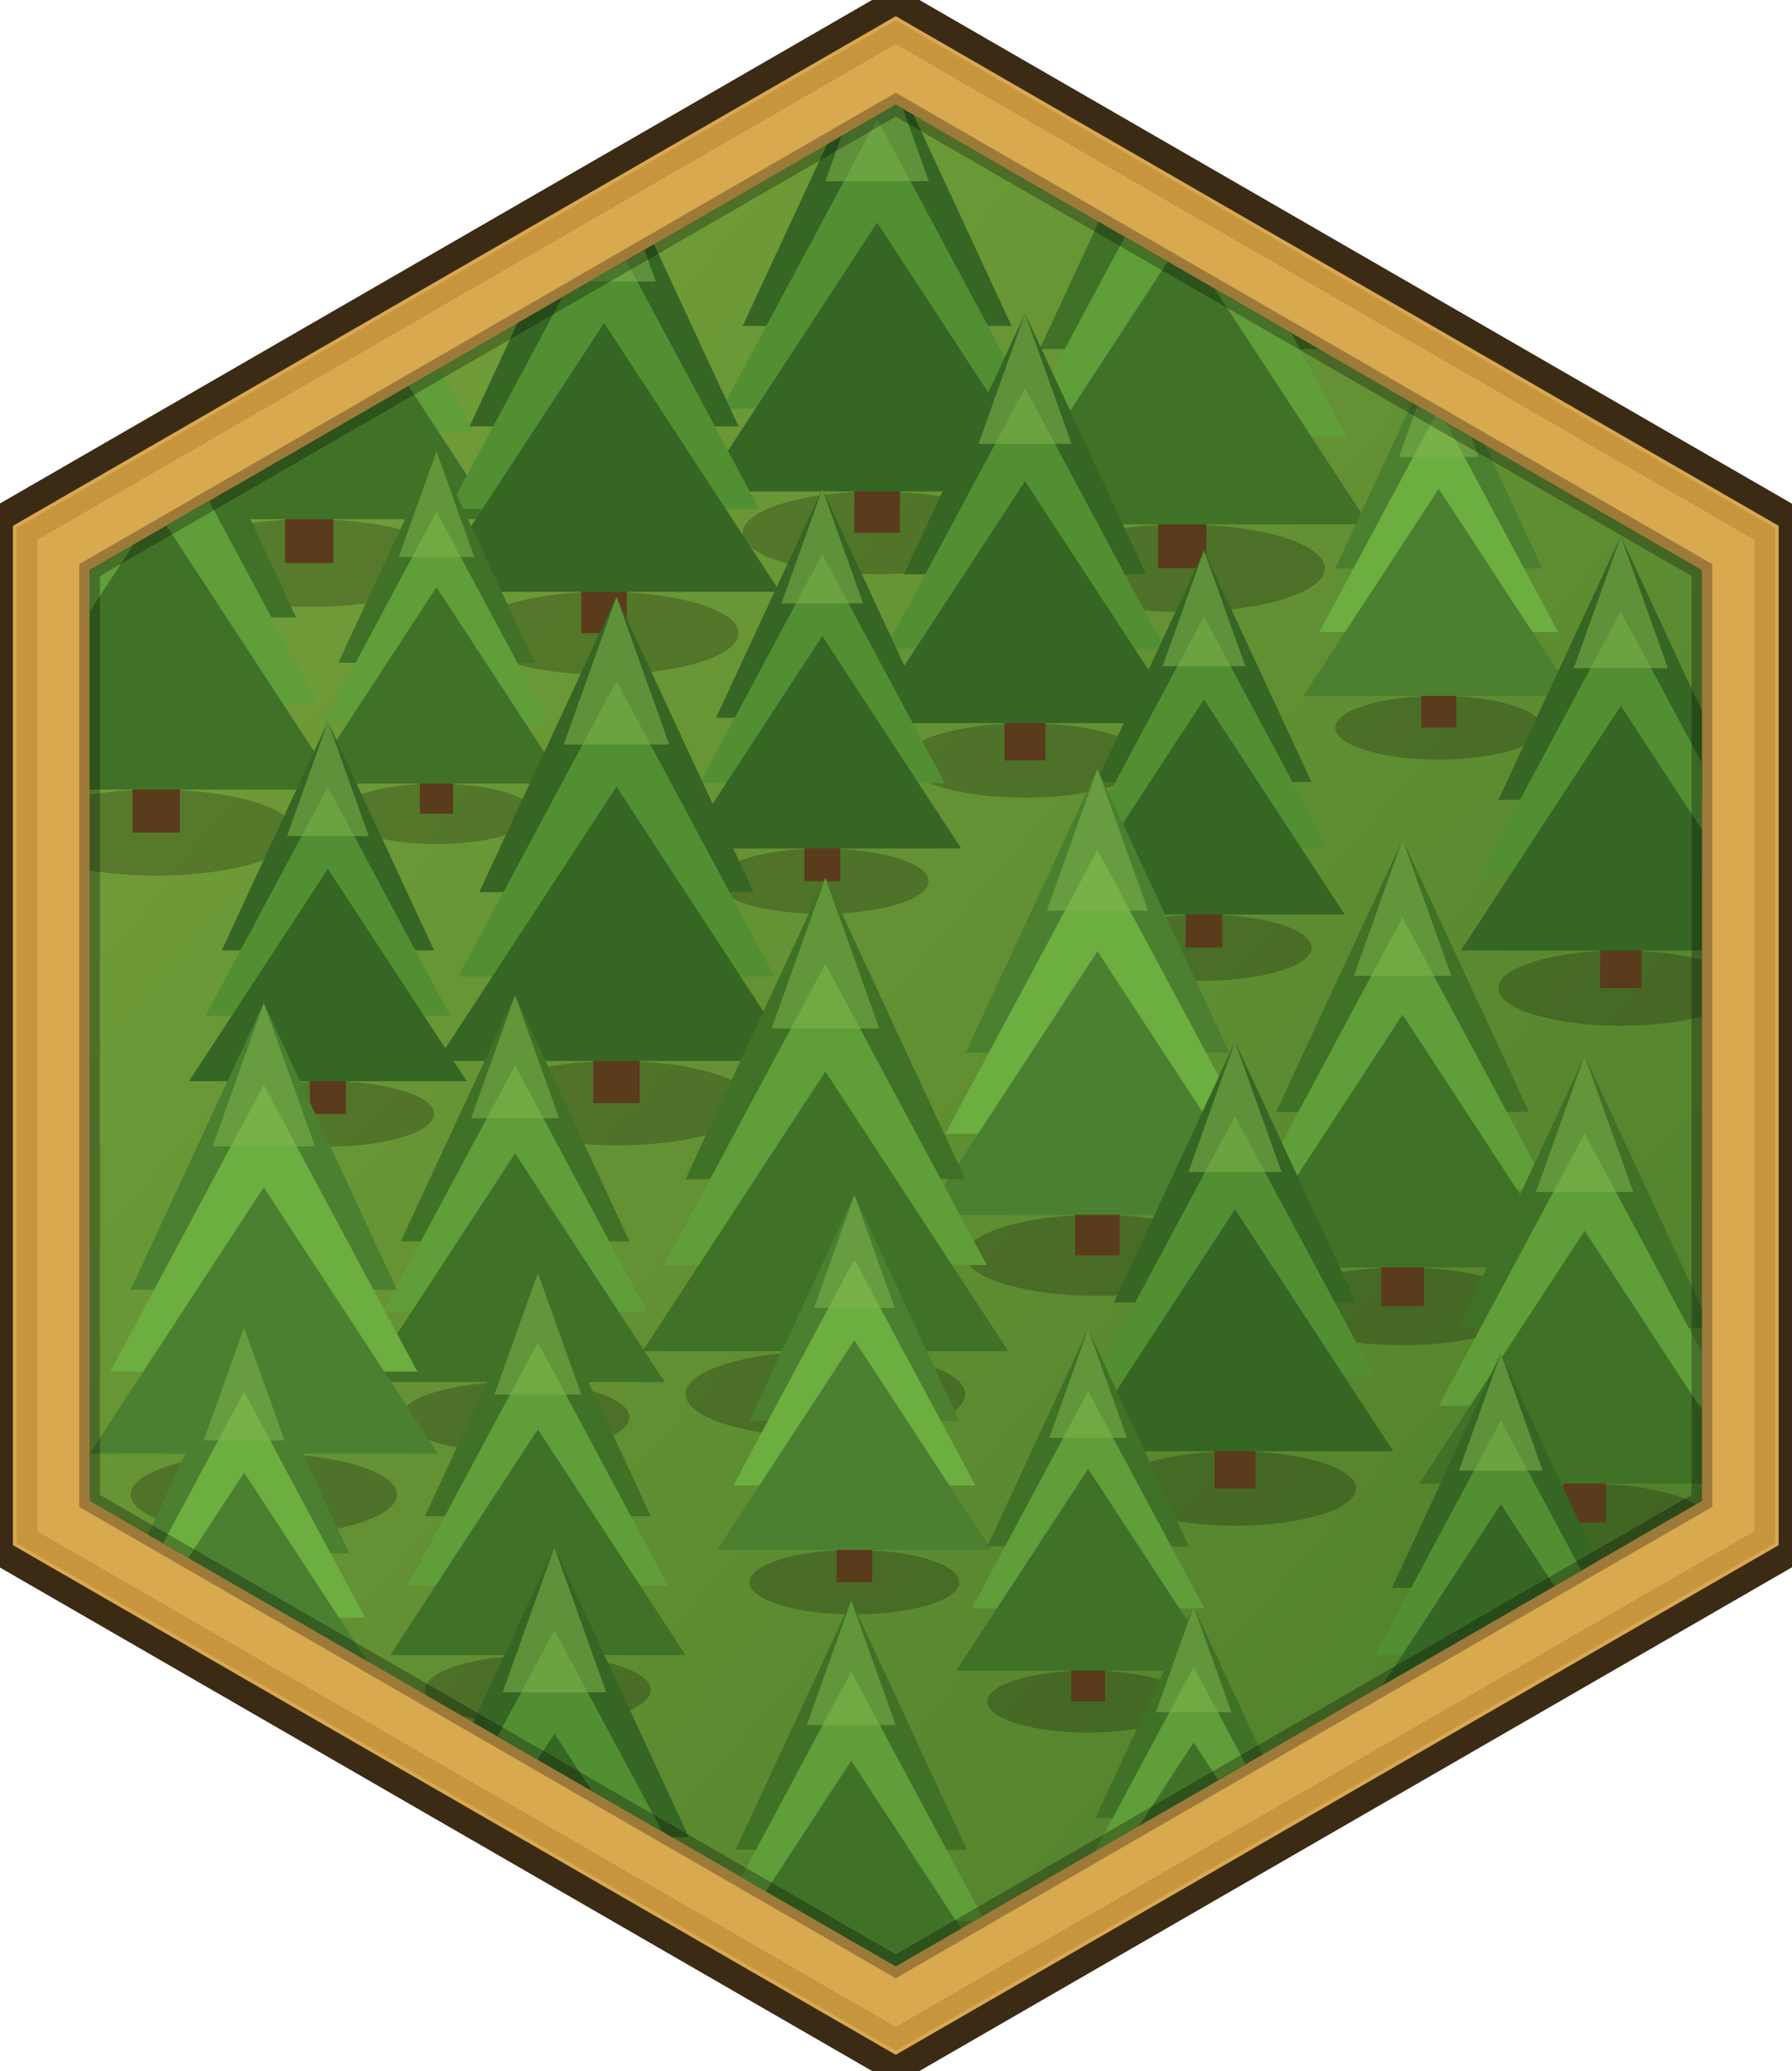
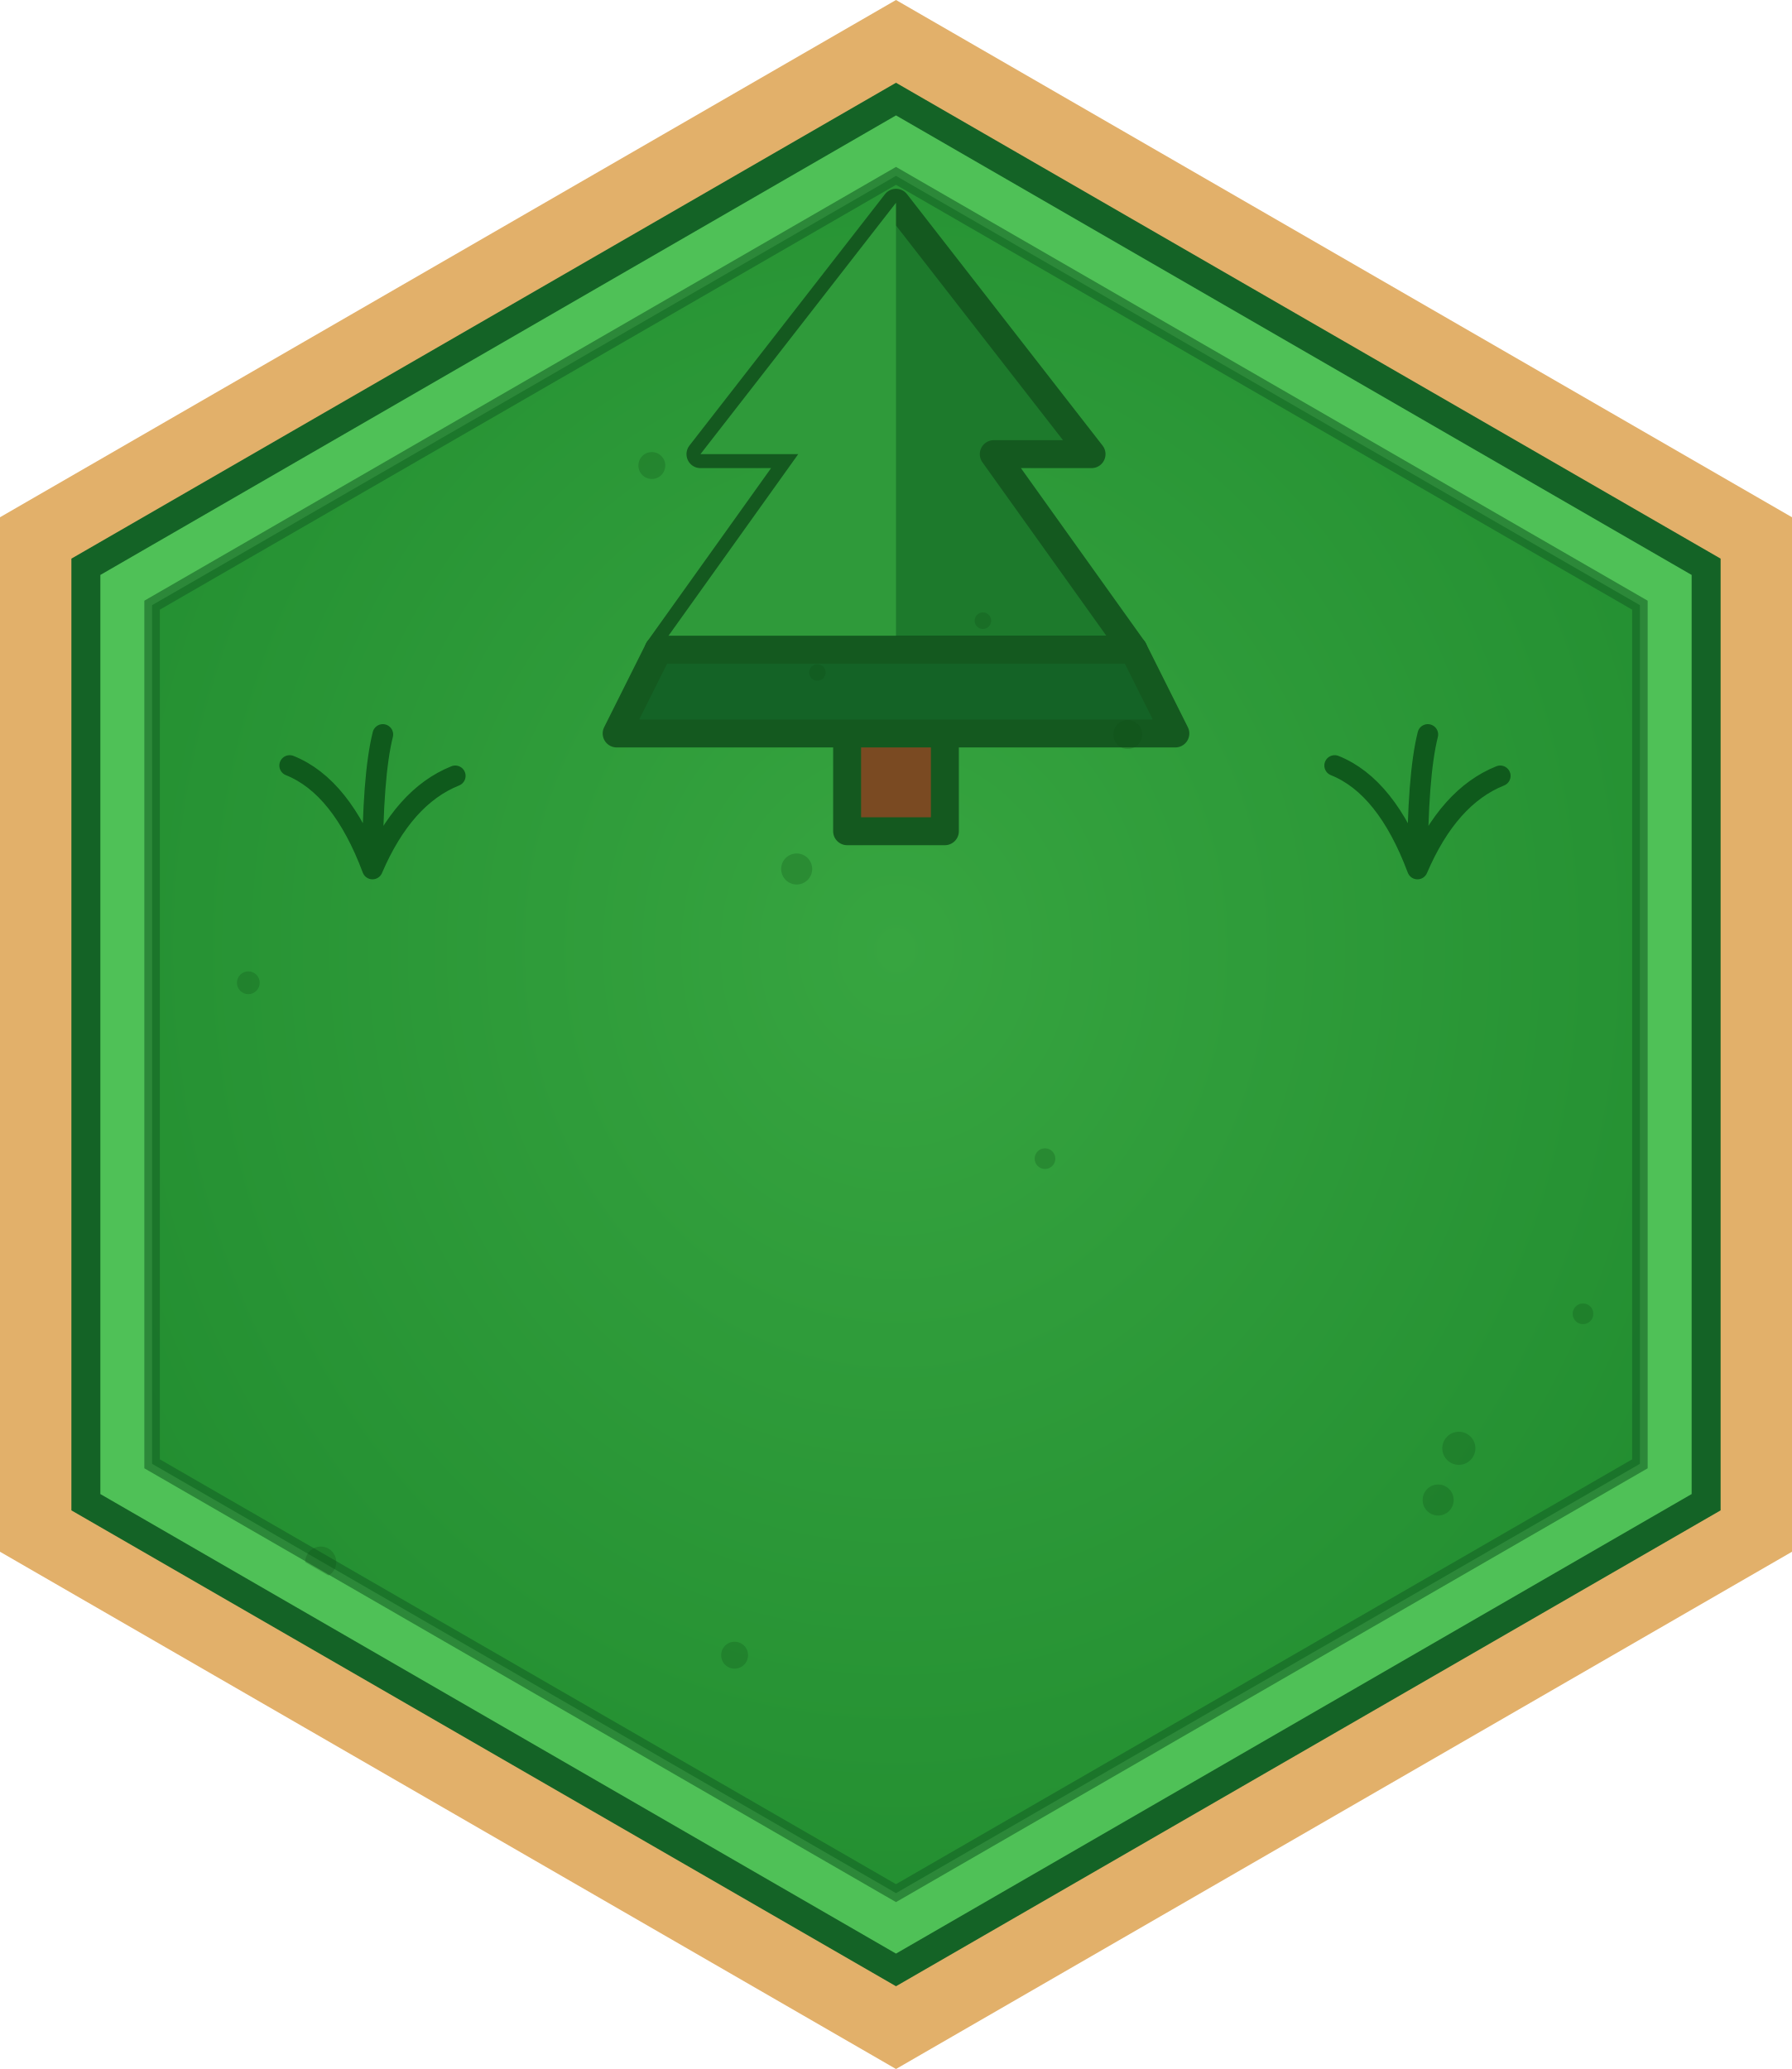
- <svg xmlns="http://www.w3.org/2000/svg" viewBox="0 0 173.21 200.00" width="173" height="200">
+ <svg xmlns="http://www.w3.org/2000/svg" viewBox="0 0 173.2 200" width="173.2" height="200">
  <defs>
-     <linearGradient id="forest-g" x1="0" y1="0" x2="1" y2="1">
-       <stop offset="0" stop-color="#7aa63c" />
-       <stop offset="1" stop-color="#4a7a2a" />
-     </linearGradient>
-     <clipPath id="forest-c">
-       <polygon points="86.60,10.00 164.54,55.00 164.54,145.00 86.60,190.00 8.66,145.00 8.66,55.00" />
+     <radialGradient id="gf" cx=".5" cy=".45" r=".7">
+       <stop offset="0" stop-color="#37a540" />
+       <stop offset="1" stop-color="#1f8a2e" />
+     </radialGradient>
+     <clipPath id="cf">
+       <polygon points="86.6,16.0 159.3,58.0 159.3,142.0 86.6,184.0 13.9,142.0 13.9,58.0" />
    </clipPath>
  </defs>
-   <polygon points="86.60,0.00 173.21,50.00 173.21,150.00 86.60,200.00 -0.00,150.00 0.00,50.00" fill="#d9a950" />
-   <polygon points="86.60,3.00 170.61,51.50 170.61,148.50 86.60,197.00 2.60,148.50 2.60,51.50" fill="none" stroke="#b98532" stroke-width="2" opacity=".55" />
-   <g clip-path="url(#forest-c)">
-     <rect width="173.21" height="200.0" fill="url(#forest-g)" />
-     <g transform="translate(84.8 29.4) scale(1.00)">
-       <ellipse cx="0" cy="22" rx="13" ry="4" fill="#000" opacity=".22" />
-       <rect x="-2.2" y="14" width="4.4" height="8" fill="#5a3b1c" />
-       <polygon points="0,-26 13,2 -13,2" fill="#356624" />
-       <polygon points="0,-18 15,10 -15,10" fill="#528f32" />
-       <polygon points="0,-8 17,18 -17,18" fill="#356624" />
-       <polygon points="0,-26 5,-12 -5,-12" fill="#7fb54d" opacity=".55" />
+   <polygon points="86.6,0.0 173.2,50.0 173.2,150.0 86.6,200.0 -0.0,150.0 -0.0,50.0" fill="#e2b06a" />
+   <polygon points="86.6,8.0 166.3,54.0 166.3,146.0 86.6,192.0 6.9,146.0 6.9,54.0" fill="#146326" />
+   <polygon points="86.6,8.0 166.3,54.0 166.3,146.0 86.6,192.0 6.9,146.0 6.9,54.0" fill="#4fc157" clip-path="polygon(0 0,100% 0,0 100%)" opacity=".0" />
+   <polygon points="86.6,10.0 164.5,55.0 164.5,145.0 86.6,190.0 8.7,145.0 8.7,55.0" fill="#4fc157" stroke="#146326" stroke-width="2" />
+   <polygon points="86.6,17.0 158.5,58.5 158.5,141.5 86.6,183.0 14.7,141.5 14.7,58.5" fill="url(#gf)" stroke="#146326" stroke-width="1.5" stroke-opacity=".6" />
+   <g clip-path="url(#cf)">
+     <g transform="translate(86.6 52) scale(1.35)" stroke="#14591f" stroke-width="2" stroke-linejoin="round">
+       <rect x="-3.5" y="12" width="7" height="9" fill="#7a4a22" />
+       <polygon points="0,-24 14,-6 7,-6 17,8 -17,8 -7,-6 -14,-6" fill="#1d7a2c" />
+       <polygon points="0,-24 -14,-6 -7,-6 -17,8 0,8" fill="#2f9a3a" stroke="none" />
+       <polygon points="-17,8 17,8 20,14 -20,14" fill="#146326" />
    </g>
-     <g transform="translate(29.9 31.0) scale(1.06)">
-       <ellipse cx="0" cy="22" rx="13" ry="4" fill="#000" opacity=".22" />
-       <rect x="-2.2" y="14" width="4.4" height="8" fill="#5a3b1c" />
-       <polygon points="0,-26 13,2 -13,2" fill="#3f7226" />
-       <polygon points="0,-18 15,10 -15,10" fill="#5f9e38" />
-       <polygon points="0,-8 17,18 -17,18" fill="#3f7226" />
-       <polygon points="0,-26 5,-12 -5,-12" fill="#7fb54d" opacity=".55" />
+     <g transform="translate(36 84) scale(1)" fill="none" stroke="#0f5a1c" stroke-width="2" stroke-linecap="round">
+       <path d="M0,0 Q-3,-8 -8,-10 M0,0 Q0,-9 1,-13 M0,0 Q3,-7 8,-9" />
    </g>
-     <g transform="translate(114.3 31.5) scale(1.06)">
-       <ellipse cx="0" cy="22" rx="13" ry="4" fill="#000" opacity=".22" />
-       <rect x="-2.2" y="14" width="4.4" height="8" fill="#5a3b1c" />
-       <polygon points="0,-26 13,2 -13,2" fill="#3f7226" />
-       <polygon points="0,-18 15,10 -15,10" fill="#5f9e38" />
-       <polygon points="0,-8 17,18 -17,18" fill="#3f7226" />
-       <polygon points="0,-26 5,-12 -5,-12" fill="#7fb54d" opacity=".55" />
+     <g transform="translate(137 84) scale(1)" fill="none" stroke="#0f5a1c" stroke-width="2" stroke-linecap="round">
+       <path d="M0,0 Q-3,-8 -8,-10 M0,0 Q0,-9 1,-13 M0,0 Q3,-7 8,-9" />
    </g>
-     <g transform="translate(58.4 39.1) scale(1.00)">
-       <ellipse cx="0" cy="22" rx="13" ry="4" fill="#000" opacity=".22" />
-       <rect x="-2.2" y="14" width="4.4" height="8" fill="#5a3b1c" />
-       <polygon points="0,-26 13,2 -13,2" fill="#356624" />
-       <polygon points="0,-18 15,10 -15,10" fill="#528f32" />
-       <polygon points="0,-8 17,18 -17,18" fill="#356624" />
-       <polygon points="0,-26 5,-12 -5,-12" fill="#7fb54d" opacity=".55" />
-     </g>
-     <g transform="translate(139.1 53.3) scale(0.77)">
-       <ellipse cx="0" cy="22" rx="13" ry="4" fill="#000" opacity=".22" />
-       <rect x="-2.2" y="14" width="4.4" height="8" fill="#5a3b1c" />
-       <polygon points="0,-26 13,2 -13,2" fill="#4a8030" />
-       <polygon points="0,-18 15,10 -15,10" fill="#6cae40" />
-       <polygon points="0,-8 17,18 -17,18" fill="#4a8030" />
-       <polygon points="0,-26 5,-12 -5,-12" fill="#7fb54d" opacity=".55" />
-     </g>
-     <g transform="translate(99.1 53.6) scale(0.90)">
-       <ellipse cx="0" cy="22" rx="13" ry="4" fill="#000" opacity=".22" />
-       <rect x="-2.2" y="14" width="4.4" height="8" fill="#5a3b1c" />
-       <polygon points="0,-26 13,2 -13,2" fill="#356624" />
-       <polygon points="0,-18 15,10 -15,10" fill="#528f32" />
-       <polygon points="0,-8 17,18 -17,18" fill="#356624" />
-       <polygon points="0,-26 5,-12 -5,-12" fill="#7fb54d" opacity=".55" />
-     </g>
-     <g transform="translate(15.1 57.5) scale(1.04)">
-       <ellipse cx="0" cy="22" rx="13" ry="4" fill="#000" opacity=".22" />
-       <rect x="-2.2" y="14" width="4.4" height="8" fill="#5a3b1c" />
-       <polygon points="0,-26 13,2 -13,2" fill="#3f7226" />
-       <polygon points="0,-18 15,10 -15,10" fill="#5f9e38" />
-       <polygon points="0,-8 17,18 -17,18" fill="#3f7226" />
-       <polygon points="0,-26 5,-12 -5,-12" fill="#7fb54d" opacity=".55" />
-     </g>
-     <g transform="translate(42.2 62.5) scale(0.73)">
-       <ellipse cx="0" cy="22" rx="13" ry="4" fill="#000" opacity=".22" />
-       <rect x="-2.2" y="14" width="4.4" height="8" fill="#5a3b1c" />
-       <polygon points="0,-26 13,2 -13,2" fill="#3f7226" />
-       <polygon points="0,-18 15,10 -15,10" fill="#5f9e38" />
-       <polygon points="0,-8 17,18 -17,18" fill="#3f7226" />
-       <polygon points="0,-26 5,-12 -5,-12" fill="#7fb54d" opacity=".55" />
-     </g>
-     <g transform="translate(79.5 67.7) scale(0.79)">
-       <ellipse cx="0" cy="22" rx="13" ry="4" fill="#000" opacity=".22" />
-       <rect x="-2.2" y="14" width="4.4" height="8" fill="#5a3b1c" />
-       <polygon points="0,-26 13,2 -13,2" fill="#356624" />
-       <polygon points="0,-18 15,10 -15,10" fill="#528f32" />
-       <polygon points="0,-8 17,18 -17,18" fill="#356624" />
-       <polygon points="0,-26 5,-12 -5,-12" fill="#7fb54d" opacity=".55" />
-     </g>
-     <g transform="translate(116.4 73.9) scale(0.80)">
-       <ellipse cx="0" cy="22" rx="13" ry="4" fill="#000" opacity=".22" />
-       <rect x="-2.2" y="14" width="4.4" height="8" fill="#5a3b1c" />
-       <polygon points="0,-26 13,2 -13,2" fill="#356624" />
-       <polygon points="0,-18 15,10 -15,10" fill="#528f32" />
-       <polygon points="0,-8 17,18 -17,18" fill="#356624" />
-       <polygon points="0,-26 5,-12 -5,-12" fill="#7fb54d" opacity=".55" />
-     </g>
-     <g transform="translate(156.7 75.4) scale(0.91)">
-       <ellipse cx="0" cy="22" rx="13" ry="4" fill="#000" opacity=".22" />
-       <rect x="-2.2" y="14" width="4.4" height="8" fill="#5a3b1c" />
-       <polygon points="0,-26 13,2 -13,2" fill="#356624" />
-       <polygon points="0,-18 15,10 -15,10" fill="#528f32" />
-       <polygon points="0,-8 17,18 -17,18" fill="#356624" />
-       <polygon points="0,-26 5,-12 -5,-12" fill="#7fb54d" opacity=".55" />
-     </g>
-     <g transform="translate(59.6 84.1) scale(1.02)">
-       <ellipse cx="0" cy="22" rx="13" ry="4" fill="#000" opacity=".22" />
-       <rect x="-2.2" y="14" width="4.4" height="8" fill="#5a3b1c" />
-       <polygon points="0,-26 13,2 -13,2" fill="#356624" />
-       <polygon points="0,-18 15,10 -15,10" fill="#528f32" />
-       <polygon points="0,-8 17,18 -17,18" fill="#356624" />
-       <polygon points="0,-26 5,-12 -5,-12" fill="#7fb54d" opacity=".55" />
-     </g>
-     <g transform="translate(31.7 90.2) scale(0.79)">
-       <ellipse cx="0" cy="22" rx="13" ry="4" fill="#000" opacity=".22" />
-       <rect x="-2.2" y="14" width="4.4" height="8" fill="#5a3b1c" />
-       <polygon points="0,-26 13,2 -13,2" fill="#356624" />
-       <polygon points="0,-18 15,10 -15,10" fill="#528f32" />
-       <polygon points="0,-8 17,18 -17,18" fill="#356624" />
-       <polygon points="0,-26 5,-12 -5,-12" fill="#7fb54d" opacity=".55" />
-     </g>
-     <g transform="translate(106.1 99.7) scale(0.98)">
-       <ellipse cx="0" cy="22" rx="13" ry="4" fill="#000" opacity=".22" />
-       <rect x="-2.2" y="14" width="4.4" height="8" fill="#5a3b1c" />
-       <polygon points="0,-26 13,2 -13,2" fill="#4a8030" />
-       <polygon points="0,-18 15,10 -15,10" fill="#6cae40" />
-       <polygon points="0,-8 17,18 -17,18" fill="#4a8030" />
-       <polygon points="0,-26 5,-12 -5,-12" fill="#7fb54d" opacity=".55" />
-     </g>
-     <g transform="translate(135.6 105.5) scale(0.94)">
-       <ellipse cx="0" cy="22" rx="13" ry="4" fill="#000" opacity=".22" />
-       <rect x="-2.2" y="14" width="4.4" height="8" fill="#5a3b1c" />
-       <polygon points="0,-26 13,2 -13,2" fill="#3f7226" />
-       <polygon points="0,-18 15,10 -15,10" fill="#5f9e38" />
-       <polygon points="0,-8 17,18 -17,18" fill="#3f7226" />
-       <polygon points="0,-26 5,-12 -5,-12" fill="#7fb54d" opacity=".55" />
-     </g>
-     <g transform="translate(79.8 111.8) scale(1.04)">
-       <ellipse cx="0" cy="22" rx="13" ry="4" fill="#000" opacity=".22" />
-       <rect x="-2.2" y="14" width="4.4" height="8" fill="#5a3b1c" />
-       <polygon points="0,-26 13,2 -13,2" fill="#3f7226" />
-       <polygon points="0,-18 15,10 -15,10" fill="#5f9e38" />
-       <polygon points="0,-8 17,18 -17,18" fill="#3f7226" />
-       <polygon points="0,-26 5,-12 -5,-12" fill="#7fb54d" opacity=".55" />
-     </g>
-     <g transform="translate(49.8 118.2) scale(0.85)">
-       <ellipse cx="0" cy="22" rx="13" ry="4" fill="#000" opacity=".22" />
-       <rect x="-2.2" y="14" width="4.4" height="8" fill="#5a3b1c" />
-       <polygon points="0,-26 13,2 -13,2" fill="#3f7226" />
-       <polygon points="0,-18 15,10 -15,10" fill="#5f9e38" />
-       <polygon points="0,-8 17,18 -17,18" fill="#3f7226" />
-       <polygon points="0,-26 5,-12 -5,-12" fill="#7fb54d" opacity=".55" />
-     </g>
-     <g transform="translate(25.5 122.6) scale(0.99)">
-       <ellipse cx="0" cy="22" rx="13" ry="4" fill="#000" opacity=".22" />
-       <rect x="-2.2" y="14" width="4.4" height="8" fill="#5a3b1c" />
-       <polygon points="0,-26 13,2 -13,2" fill="#4a8030" />
-       <polygon points="0,-18 15,10 -15,10" fill="#6cae40" />
-       <polygon points="0,-8 17,18 -17,18" fill="#4a8030" />
-       <polygon points="0,-26 5,-12 -5,-12" fill="#7fb54d" opacity=".55" />
-     </g>
-     <g transform="translate(119.4 124.0) scale(0.90)">
-       <ellipse cx="0" cy="22" rx="13" ry="4" fill="#000" opacity=".22" />
-       <rect x="-2.2" y="14" width="4.4" height="8" fill="#5a3b1c" />
-       <polygon points="0,-26 13,2 -13,2" fill="#356624" />
-       <polygon points="0,-18 15,10 -15,10" fill="#528f32" />
-       <polygon points="0,-8 17,18 -17,18" fill="#356624" />
-       <polygon points="0,-26 5,-12 -5,-12" fill="#7fb54d" opacity=".55" />
-     </g>
-     <g transform="translate(153.2 126.4) scale(0.94)">
-       <ellipse cx="0" cy="22" rx="13" ry="4" fill="#000" opacity=".22" />
-       <rect x="-2.2" y="14" width="4.4" height="8" fill="#5a3b1c" />
-       <polygon points="0,-26 13,2 -13,2" fill="#3f7226" />
-       <polygon points="0,-18 15,10 -15,10" fill="#5f9e38" />
-       <polygon points="0,-8 17,18 -17,18" fill="#3f7226" />
-       <polygon points="0,-26 5,-12 -5,-12" fill="#7fb54d" opacity=".55" />
-     </g>
-     <g transform="translate(82.6 135.7) scale(0.78)">
-       <ellipse cx="0" cy="22" rx="13" ry="4" fill="#000" opacity=".22" />
-       <rect x="-2.2" y="14" width="4.4" height="8" fill="#5a3b1c" />
-       <polygon points="0,-26 13,2 -13,2" fill="#4a8030" />
-       <polygon points="0,-18 15,10 -15,10" fill="#6cae40" />
-       <polygon points="0,-8 17,18 -17,18" fill="#4a8030" />
-       <polygon points="0,-26 5,-12 -5,-12" fill="#7fb54d" opacity=".55" />
-     </g>
-     <g transform="translate(52.0 144.8) scale(0.84)">
-       <ellipse cx="0" cy="22" rx="13" ry="4" fill="#000" opacity=".22" />
-       <rect x="-2.2" y="14" width="4.4" height="8" fill="#5a3b1c" />
-       <polygon points="0,-26 13,2 -13,2" fill="#3f7226" />
-       <polygon points="0,-18 15,10 -15,10" fill="#5f9e38" />
-       <polygon points="0,-8 17,18 -17,18" fill="#3f7226" />
-       <polygon points="0,-26 5,-12 -5,-12" fill="#7fb54d" opacity=".55" />
-     </g>
-     <g transform="translate(105.2 147.9) scale(0.75)">
-       <ellipse cx="0" cy="22" rx="13" ry="4" fill="#000" opacity=".22" />
-       <rect x="-2.2" y="14" width="4.4" height="8" fill="#5a3b1c" />
-       <polygon points="0,-26 13,2 -13,2" fill="#3f7226" />
-       <polygon points="0,-18 15,10 -15,10" fill="#5f9e38" />
-       <polygon points="0,-8 17,18 -17,18" fill="#3f7226" />
-       <polygon points="0,-26 5,-12 -5,-12" fill="#7fb54d" opacity=".55" />
-     </g>
-     <g transform="translate(23.6 148.5) scale(0.78)">
-       <ellipse cx="0" cy="22" rx="13" ry="4" fill="#000" opacity=".22" />
-       <rect x="-2.2" y="14" width="4.4" height="8" fill="#5a3b1c" />
-       <polygon points="0,-26 13,2 -13,2" fill="#4a8030" />
-       <polygon points="0,-18 15,10 -15,10" fill="#6cae40" />
-       <polygon points="0,-8 17,18 -17,18" fill="#4a8030" />
-       <polygon points="0,-26 5,-12 -5,-12" fill="#7fb54d" opacity=".55" />
-     </g>
-     <g transform="translate(145.1 151.8) scale(0.81)">
-       <ellipse cx="0" cy="22" rx="13" ry="4" fill="#000" opacity=".22" />
-       <rect x="-2.2" y="14" width="4.4" height="8" fill="#5a3b1c" />
-       <polygon points="0,-26 13,2 -13,2" fill="#356624" />
-       <polygon points="0,-18 15,10 -15,10" fill="#528f32" />
-       <polygon points="0,-8 17,18 -17,18" fill="#356624" />
-       <polygon points="0,-26 5,-12 -5,-12" fill="#7fb54d" opacity=".55" />
-     </g>
-     <g transform="translate(115.4 174.2) scale(0.73)">
-       <ellipse cx="0" cy="22" rx="13" ry="4" fill="#000" opacity=".22" />
-       <rect x="-2.2" y="14" width="4.4" height="8" fill="#5a3b1c" />
-       <polygon points="0,-26 13,2 -13,2" fill="#3f7226" />
-       <polygon points="0,-18 15,10 -15,10" fill="#5f9e38" />
-       <polygon points="0,-8 17,18 -17,18" fill="#3f7226" />
-       <polygon points="0,-26 5,-12 -5,-12" fill="#7fb54d" opacity=".55" />
-     </g>
-     <g transform="translate(53.6 175.5) scale(1.00)">
-       <ellipse cx="0" cy="22" rx="13" ry="4" fill="#000" opacity=".22" />
-       <rect x="-2.2" y="14" width="4.4" height="8" fill="#5a3b1c" />
-       <polygon points="0,-26 13,2 -13,2" fill="#356624" />
-       <polygon points="0,-18 15,10 -15,10" fill="#528f32" />
-       <polygon points="0,-8 17,18 -17,18" fill="#356624" />
-       <polygon points="0,-26 5,-12 -5,-12" fill="#7fb54d" opacity=".55" />
-     </g>
-     <g transform="translate(82.3 177.0) scale(0.86)">
-       <ellipse cx="0" cy="22" rx="13" ry="4" fill="#000" opacity=".22" />
-       <rect x="-2.2" y="14" width="4.4" height="8" fill="#5a3b1c" />
-       <polygon points="0,-26 13,2 -13,2" fill="#3f7226" />
-       <polygon points="0,-18 15,10 -15,10" fill="#5f9e38" />
-       <polygon points="0,-8 17,18 -17,18" fill="#3f7226" />
-       <polygon points="0,-26 5,-12 -5,-12" fill="#7fb54d" opacity=".55" />
-     </g>
-     <g transform="translate(29.4 178.3) scale(0.79)">
-       <ellipse cx="0" cy="22" rx="13" ry="4" fill="#000" opacity=".22" />
-       <rect x="-2.2" y="14" width="4.4" height="8" fill="#5a3b1c" />
-       <polygon points="0,-26 13,2 -13,2" fill="#356624" />
-       <polygon points="0,-18 15,10 -15,10" fill="#528f32" />
-       <polygon points="0,-8 17,18 -17,18" fill="#356624" />
-       <polygon points="0,-26 5,-12 -5,-12" fill="#7fb54d" opacity=".55" />
-     </g>
-     <g transform="translate(157.9 179.3) scale(1.01)">
-       <ellipse cx="0" cy="22" rx="13" ry="4" fill="#000" opacity=".22" />
-       <rect x="-2.2" y="14" width="4.4" height="8" fill="#5a3b1c" />
-       <polygon points="0,-26 13,2 -13,2" fill="#356624" />
-       <polygon points="0,-18 15,10 -15,10" fill="#528f32" />
-       <polygon points="0,-8 17,18 -17,18" fill="#356624" />
-       <polygon points="0,-26 5,-12 -5,-12" fill="#7fb54d" opacity=".55" />
-     </g>
+     <circle cx="147" cy="168" r="0.9" fill="#0b4a15" opacity="0.25" />
+     <circle cx="31" cy="151" r="1.5" fill="#0b4a15" opacity="0.25" />
+     <circle cx="109" cy="71" r="1.4" fill="#0b4a15" opacity="0.25" />
+     <circle cx="101" cy="112" r="1.0" fill="#0b4a15" opacity="0.25" />
+     <circle cx="77" cy="84" r="1.5" fill="#0b4a15" opacity="0.25" />
+     <circle cx="153" cy="168" r="1.3" fill="#0b4a15" opacity="0.25" />
+     <circle cx="79" cy="65" r="0.8" fill="#0b4a15" opacity="0.25" />
+     <circle cx="24" cy="95" r="1.1" fill="#0b4a15" opacity="0.25" />
+     <circle cx="71" cy="160" r="1.3" fill="#0b4a15" opacity="0.25" />
+     <circle cx="95" cy="60" r="0.8" fill="#0b4a15" opacity="0.25" />
+     <circle cx="63" cy="45" r="1.3" fill="#0b4a15" opacity="0.25" />
+     <circle cx="153" cy="127" r="1.0" fill="#0b4a15" opacity="0.25" />
+     <circle cx="139" cy="145" r="1.5" fill="#0b4a15" opacity="0.25" />
+     <circle cx="141" cy="140" r="1.6" fill="#0b4a15" opacity="0.25" />
  </g>
-   <polygon points="86.60,10.00 164.54,55.00 164.54,145.00 86.60,190.00 8.66,145.00 8.66,55.00" fill="none" stroke="#000" stroke-opacity=".28" stroke-width="2" />
-   <polygon points="86.60,0.00 173.21,50.00 173.21,150.00 86.60,200.00 -0.00,150.00 0.00,50.00" fill="none" stroke="#3b2a14" stroke-width="2.5" stroke-linejoin="round" />
</svg>
